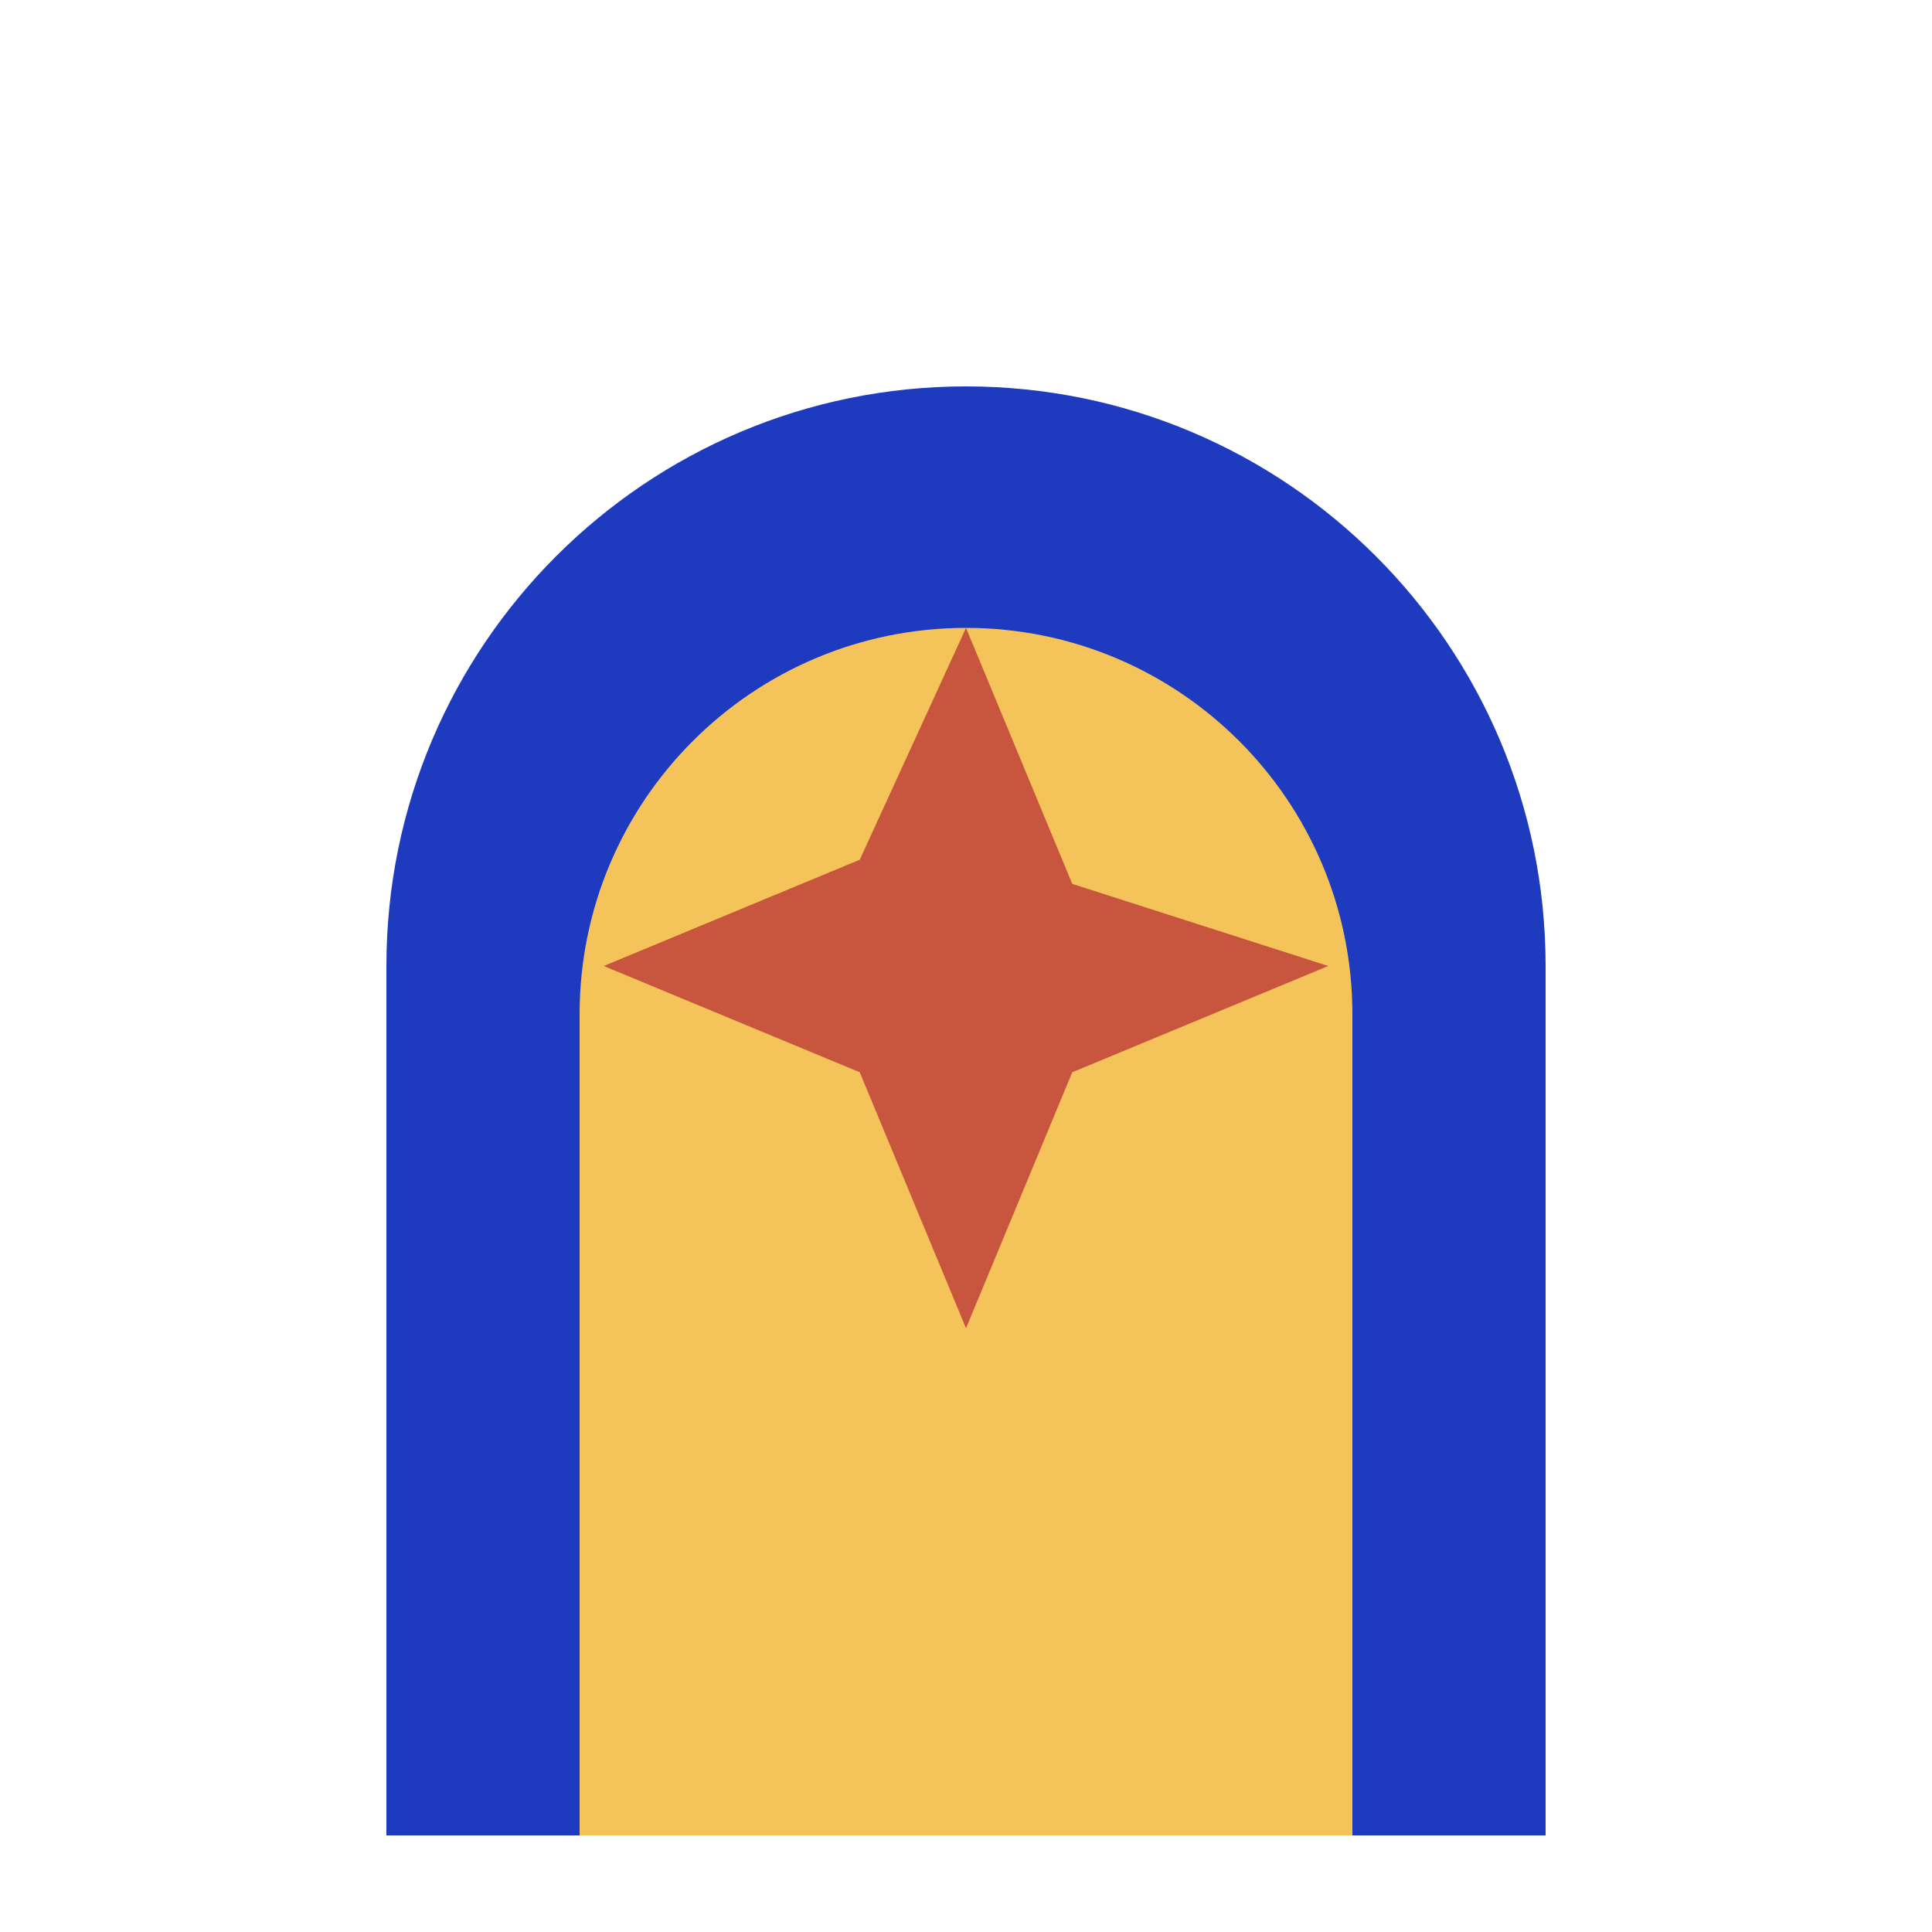
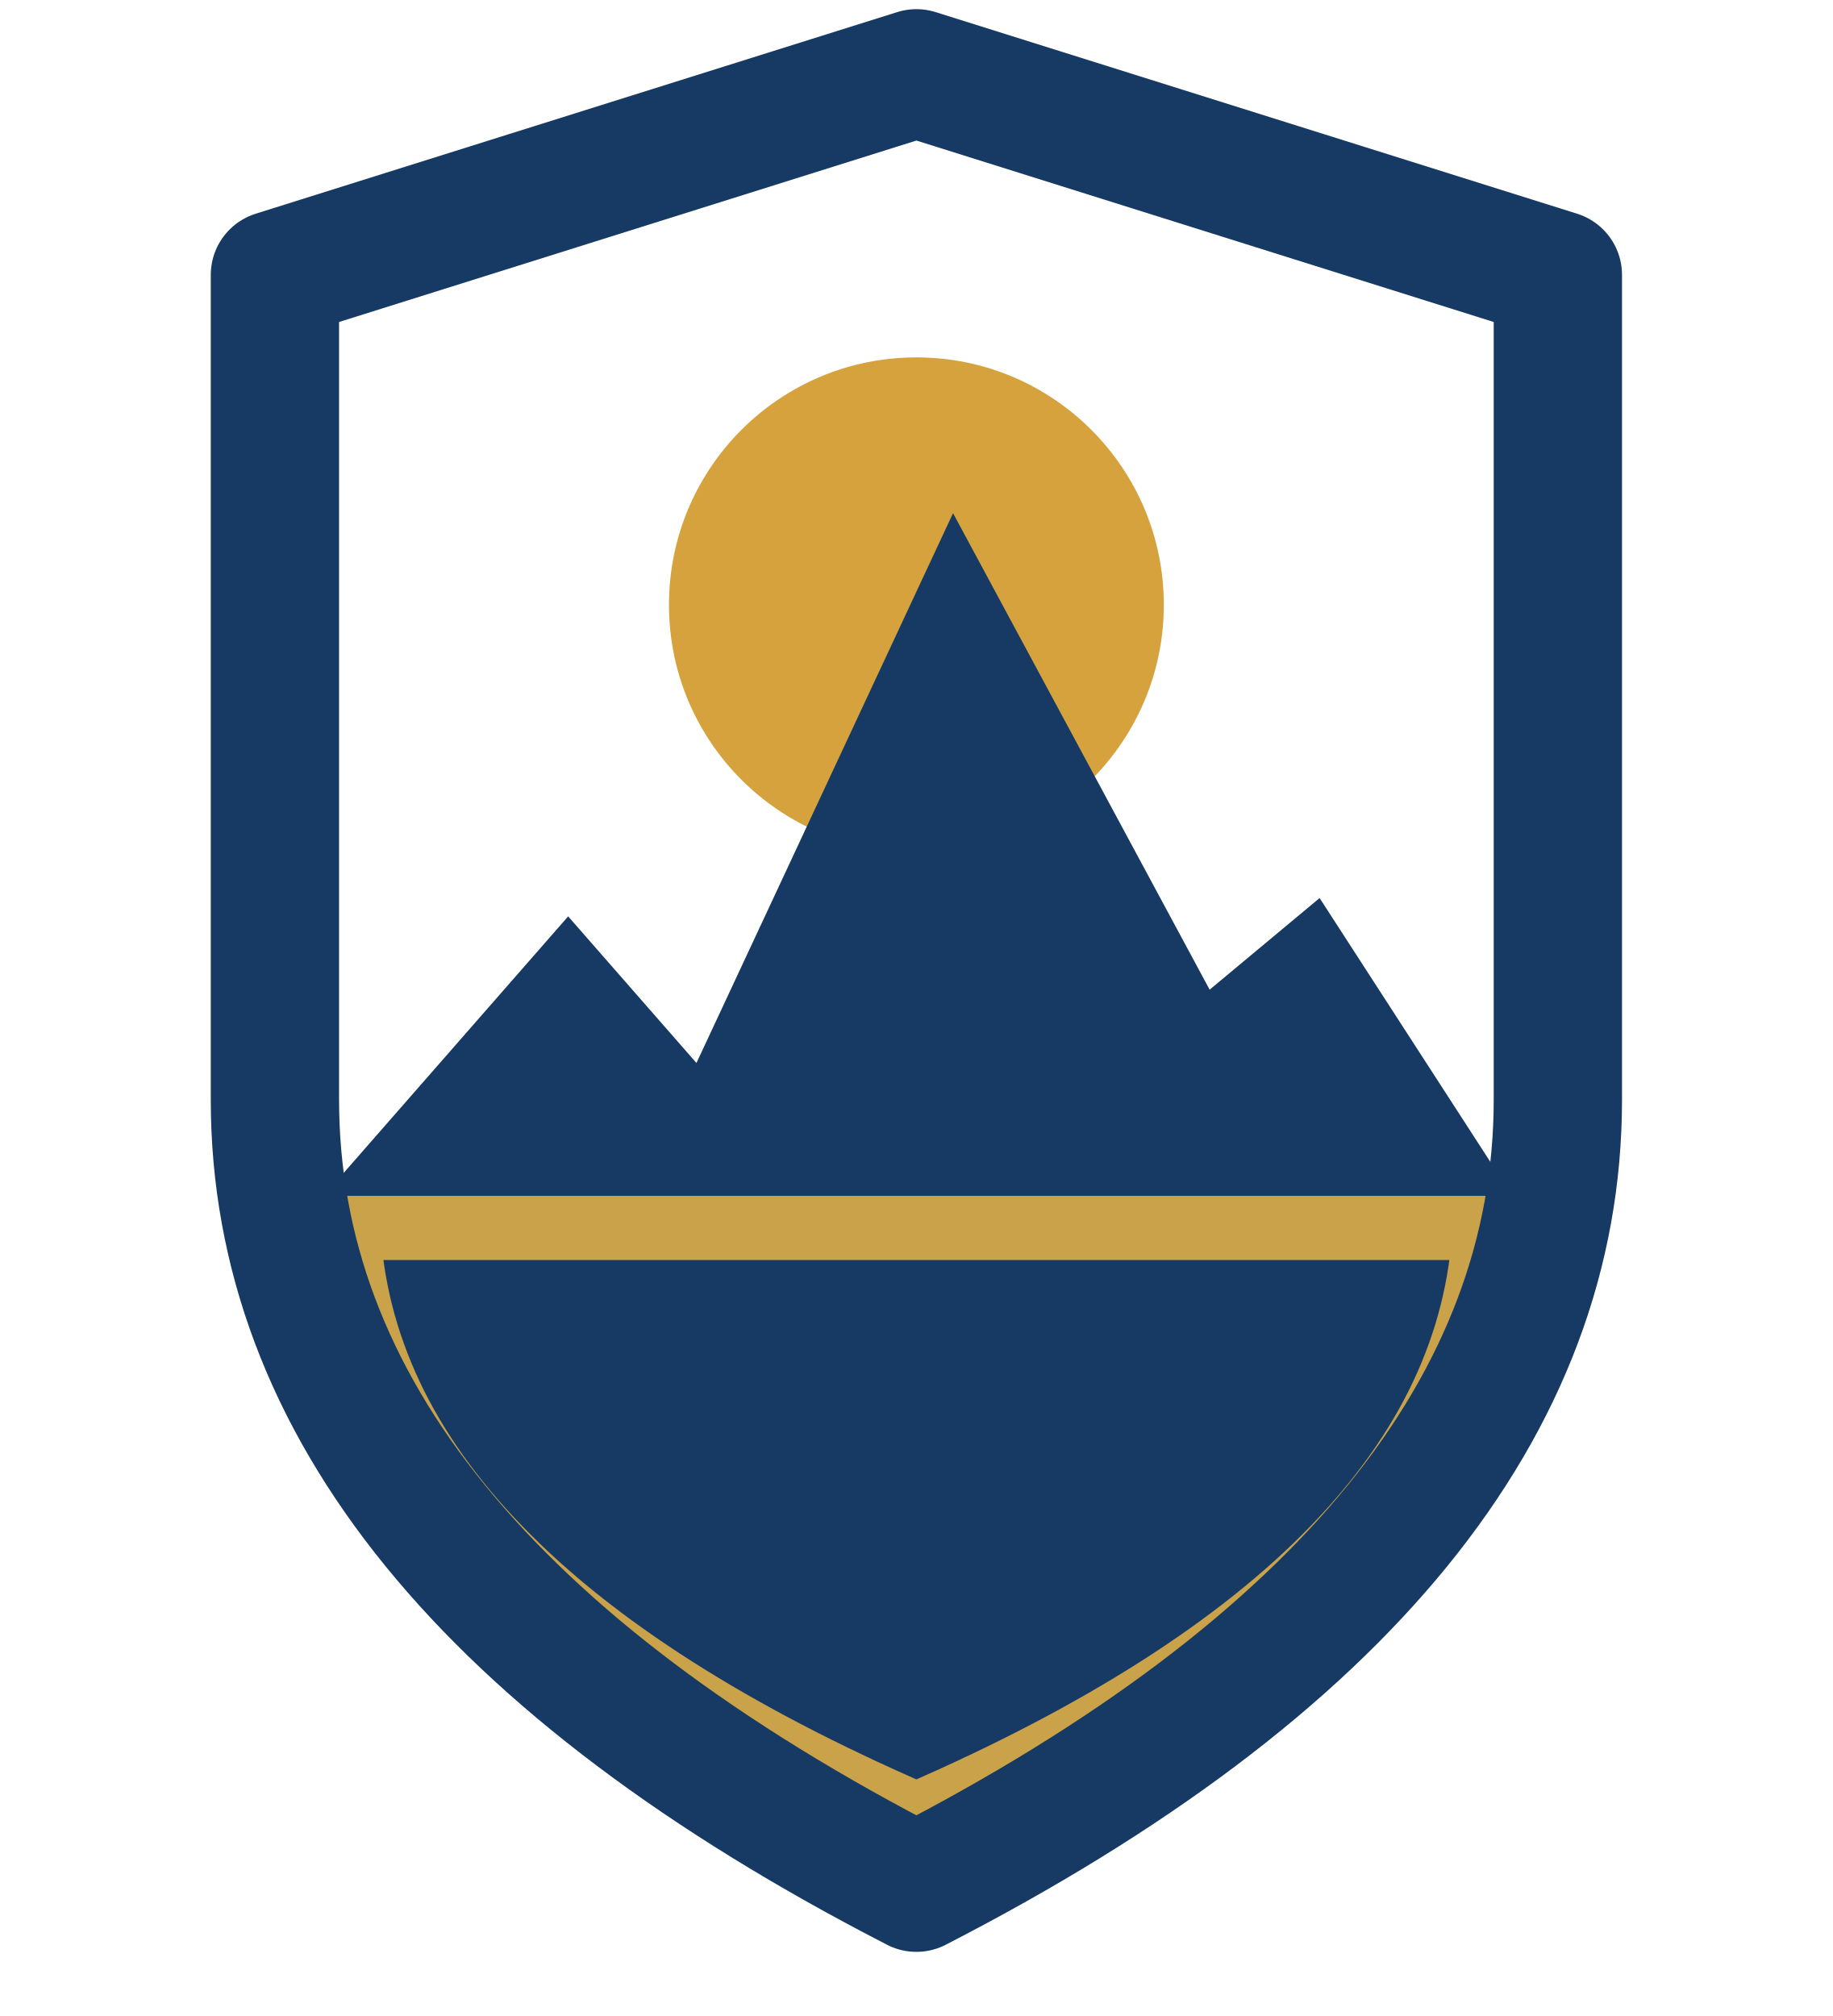
- <svg xmlns="http://www.w3.org/2000/svg" viewBox="0 0 40 40">
-   <path d="M8 38V20a12 12 0 1 1 24 0v18z" fill="#1e3abf" />
-   <path d="M12 38V21a8 8 0 1 1 16 0v17z" fill="#f4c35a" />
-   <path d="M20 13l2.2 5.3L27.5 20l-5.3 2.2L20 27.5l-2.2-5.3L12.5 20l5.3-2.2z" fill="#c8553d" />
+ <svg xmlns="http://www.w3.org/2000/svg" viewBox="0 0 200 220">
+   <circle cx="100" cy="66" r="27" fill="#d6a23e" />
+   <polygon points="34,132 62,100 76,116 104,56 132,108 144,98 166,132" fill="#163a63" />
+   <path d="M38,134 L162,134 Q160,172 100,198 Q40,172 38,134 Z" fill="#163a63" stroke="#c9a24a" stroke-width="7" />
+   <path d="M30,30 L100,8 L170,30 L170,120 Q170,170 100,206 Q30,170 30,120 Z" fill="none" stroke="#163a63" stroke-width="14" stroke-linejoin="round" />
</svg>
